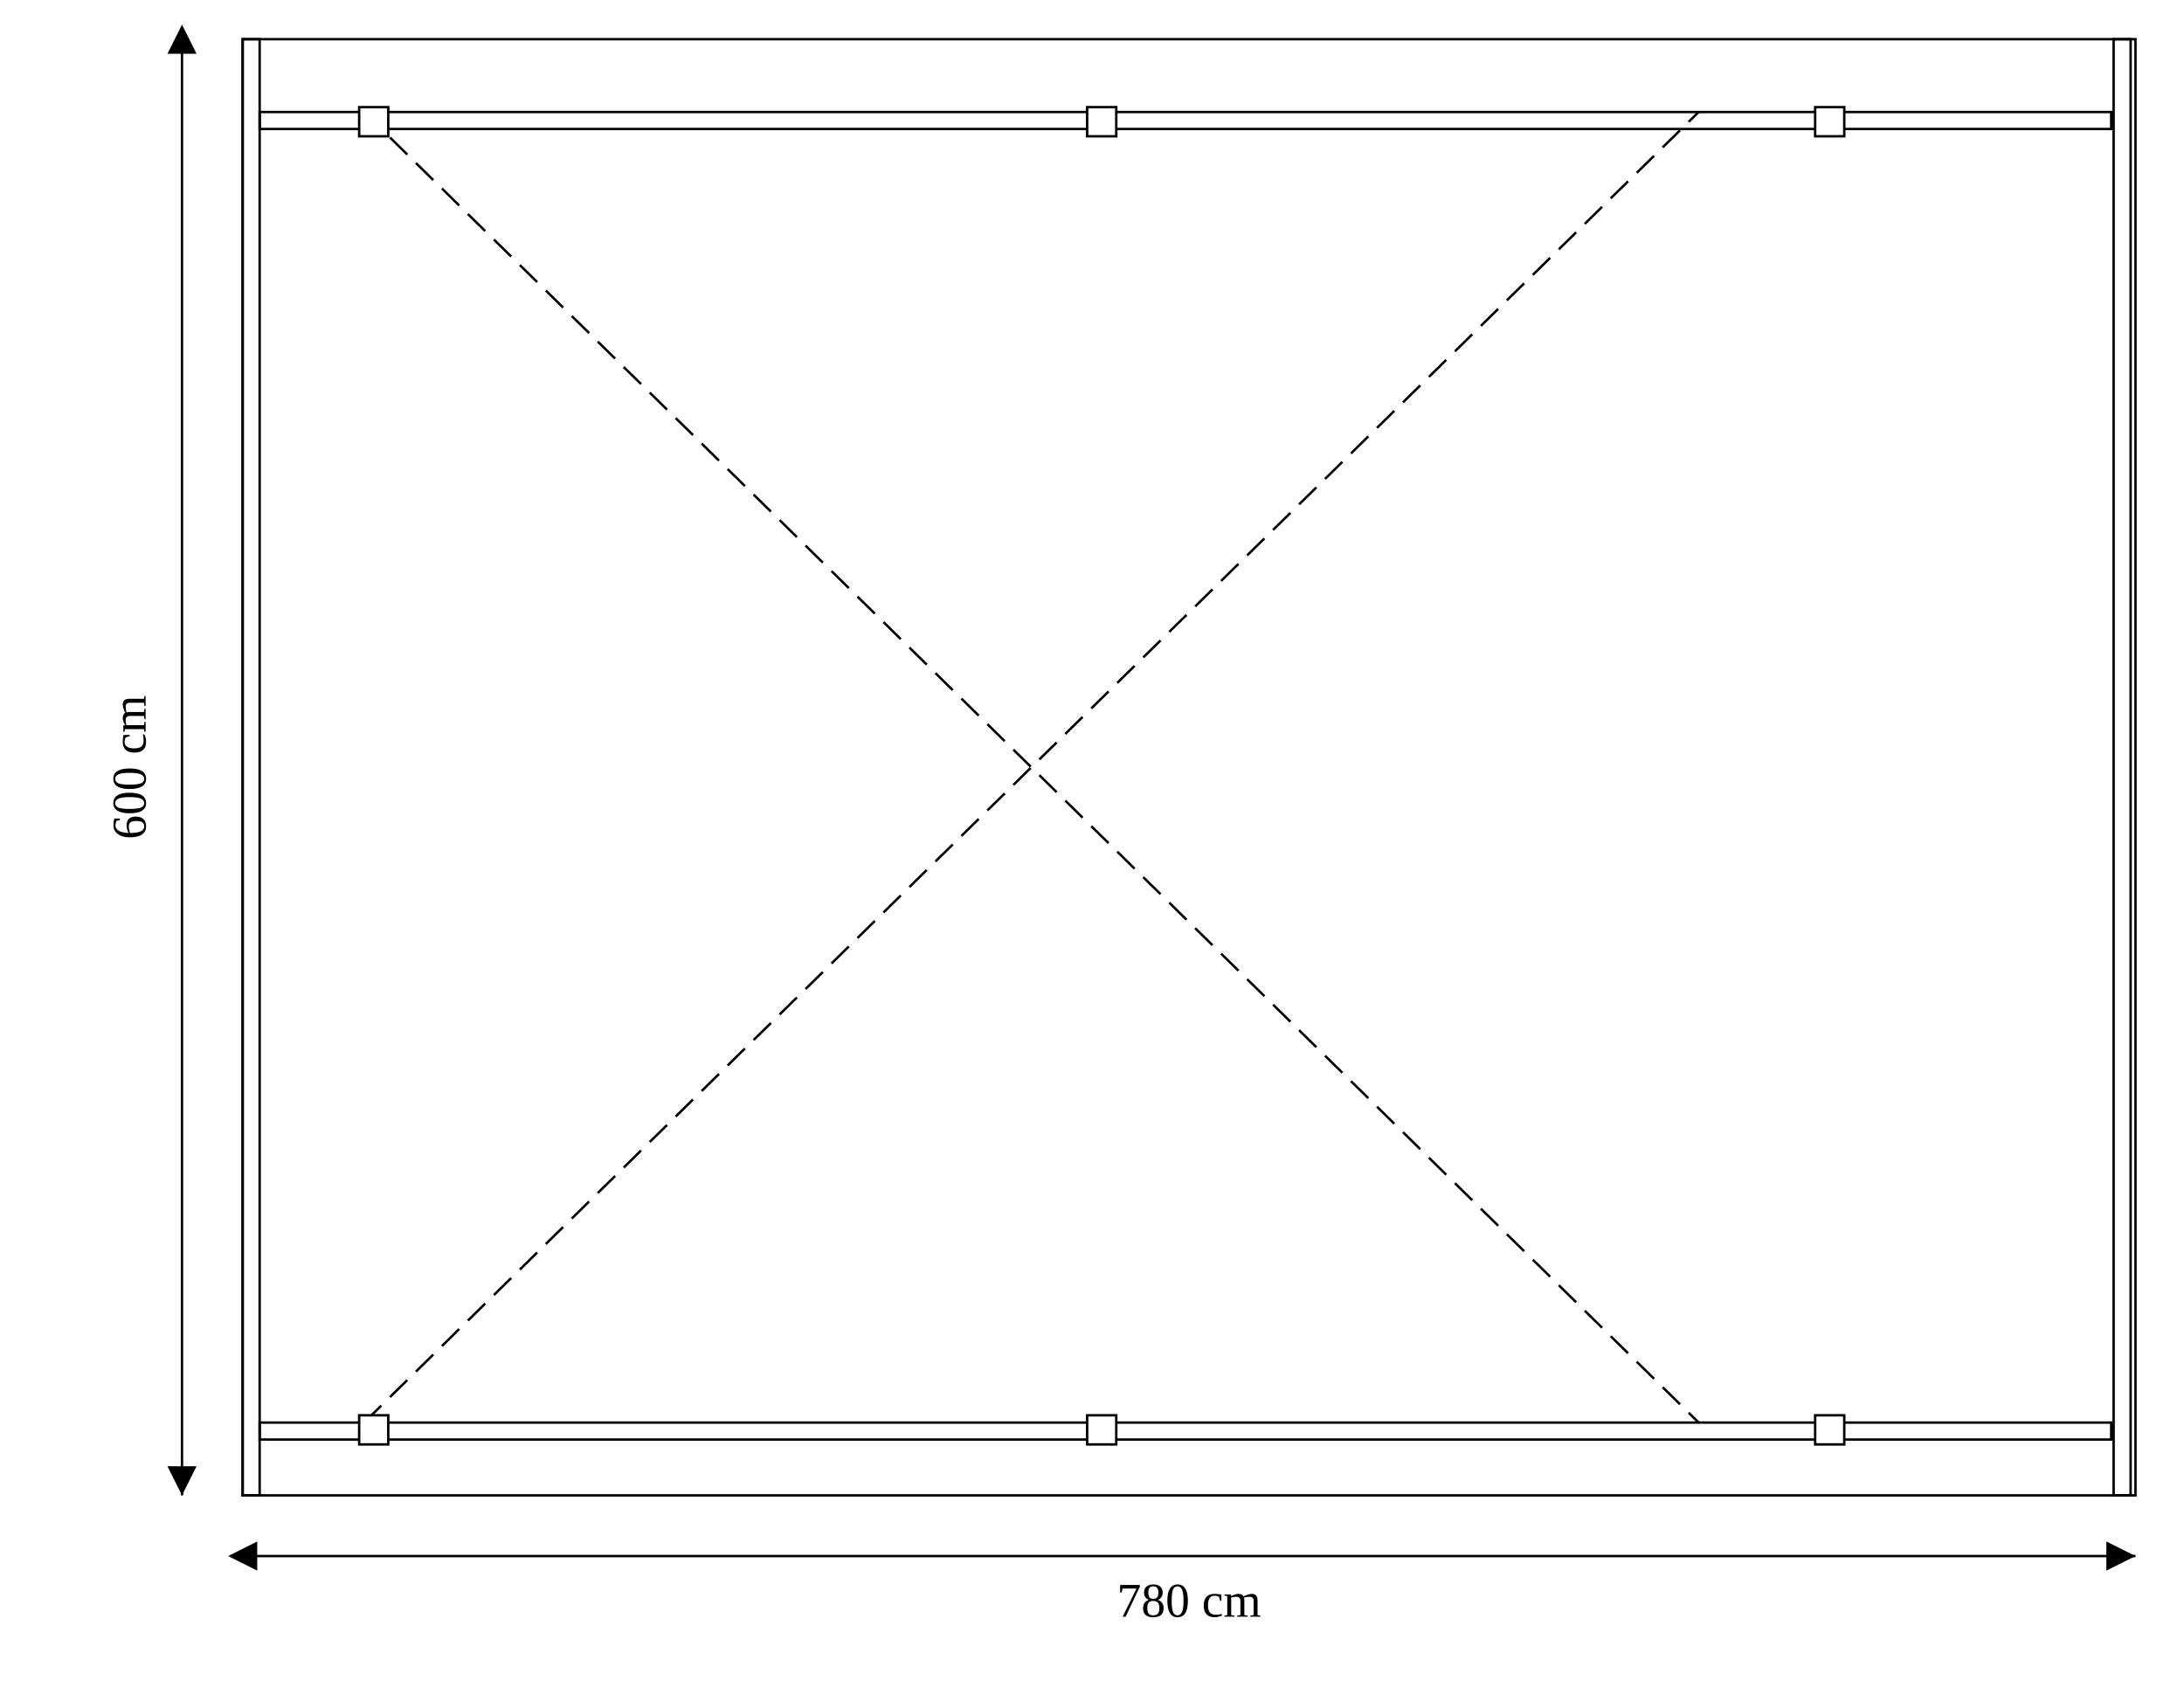
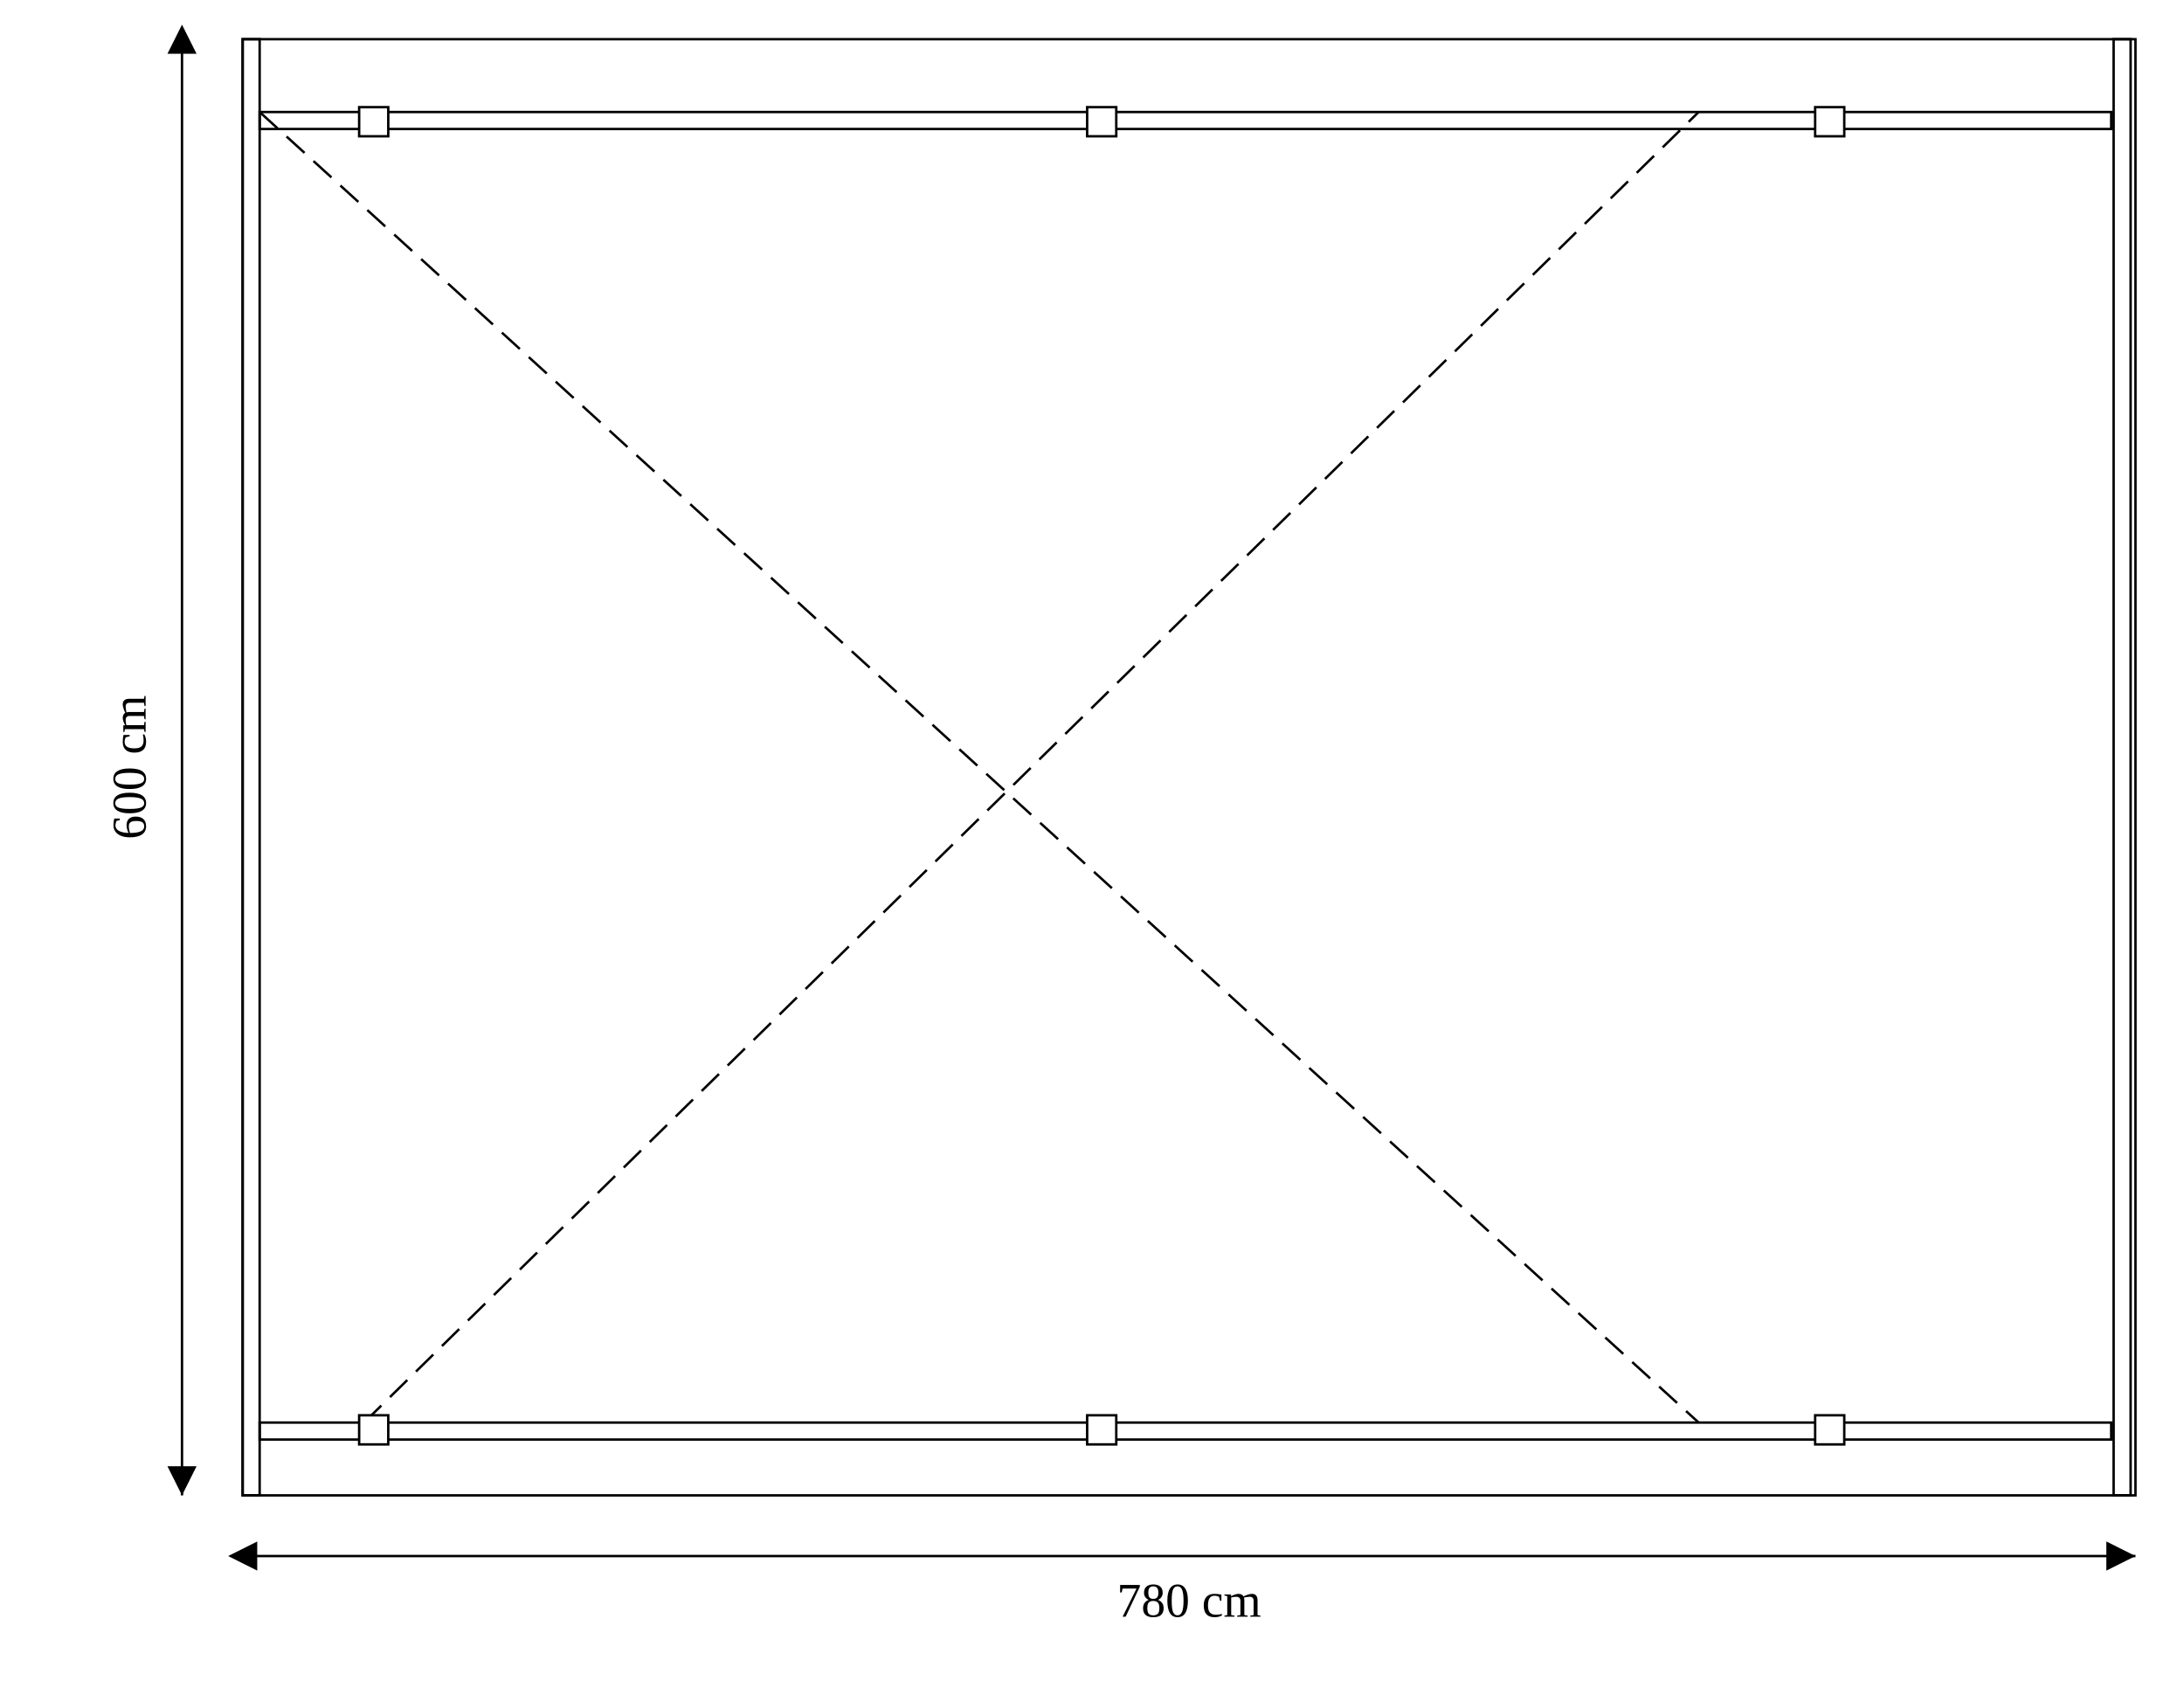
<svg xmlns="http://www.w3.org/2000/svg" width="780" height="600" viewBox="-100 80 900 500">
  <rect x="-100" y="-20" height="1000" width="900" style="stroke:white; fill: white" />
  <rect x="0" y="0" height="600" width="780" style="stroke:black; fill: white" />
  <rect x="0" y="0" height="600" width="7" style="stroke:black; fill: none" />
  <rect x="771" y="0" height="600" width="7" style="stroke:black; fill: none" />
  <rect x="7" y="30" height="7" width="763" style="stroke:black; fill: none" />
  <rect x="7" y="570" height="7" width="763" style="stroke:black; fill: none" />
-   <line x1="50" y1="30" x2="600" y2="570" style="stroke:black; stroke-dasharray: 10 5" />
+   <line x1="7" y1="30" x2="600" y2="570" style="stroke:black; stroke-dasharray: 10 5" />
  <line x1="50" y1="570" x2="600" y2="30" style="stroke:black; stroke-dasharray: 10 5" />
  <rect x="48" y="28" height="12" width="12" style="stroke:black; fill: white" />
  <rect x="348" y="28" height="12" width="12" style="stroke:black; fill: white" />
  <rect x="648" y="28" height="12" width="12" style="stroke:black; fill: white" />
  <rect x="48" y="567" height="12" width="12" style="stroke:black; fill: white" />
  <rect x="348" y="567" height="12" width="12" style="stroke:black; fill: white" />
  <rect x="648" y="567" height="12" width="12" style="stroke:black; fill: white" />
  <defs>
    <marker id="beginArrow" markerWidth="12" markerHeight="12" refX="6" refY="6" orient="auto">
      <path d="M0,6 L12,0 L12,12 L0,6" style="fill: black;" />
    </marker>
    <marker id="endArrow" markerWidth="12" markerHeight="12" refX="12" refY="6" orient="auto">
      <path d="M0,0 L12,6 L0,12 L0,0 " style="fill: black;" />
    </marker>
  </defs>
  <line x1="-25" y1="0" x2="-25" y2="600" style="stroke: black;  marker-start: url(#beginArrow);  marker-end: url(#endArrow);" />
  <text style="text-anchor: middle; font-size: 20;" transform="translate(-40,300) rotate(-90)">600 cm</text>
-   <defs>
-     <marker id="beginArrow" markerWidth="12" markerHeight="12" refX="6" refY="6" orient="auto">
-       <path d="M0,6 L12,0 L12,12 L0,6" style="fill: black;" />
-     </marker>
-     <marker id="endArrow" markerWidth="12" markerHeight="12" refX="12" refY="6" orient="auto">
-       <path d="M0,0 L12,6 L0,12 L0,0 " style="fill: black;" />
-     </marker>
-   </defs>
  <line x1="0" y1="625" x2="780" y2="625" style="stroke: black;  marker-start: url(#beginArrow);  marker-end: url(#endArrow);" />
  <text style="text-anchor: middle; font-size: 20;" transform="translate(390,650) rotate(0)">780 cm</text>
</svg>
